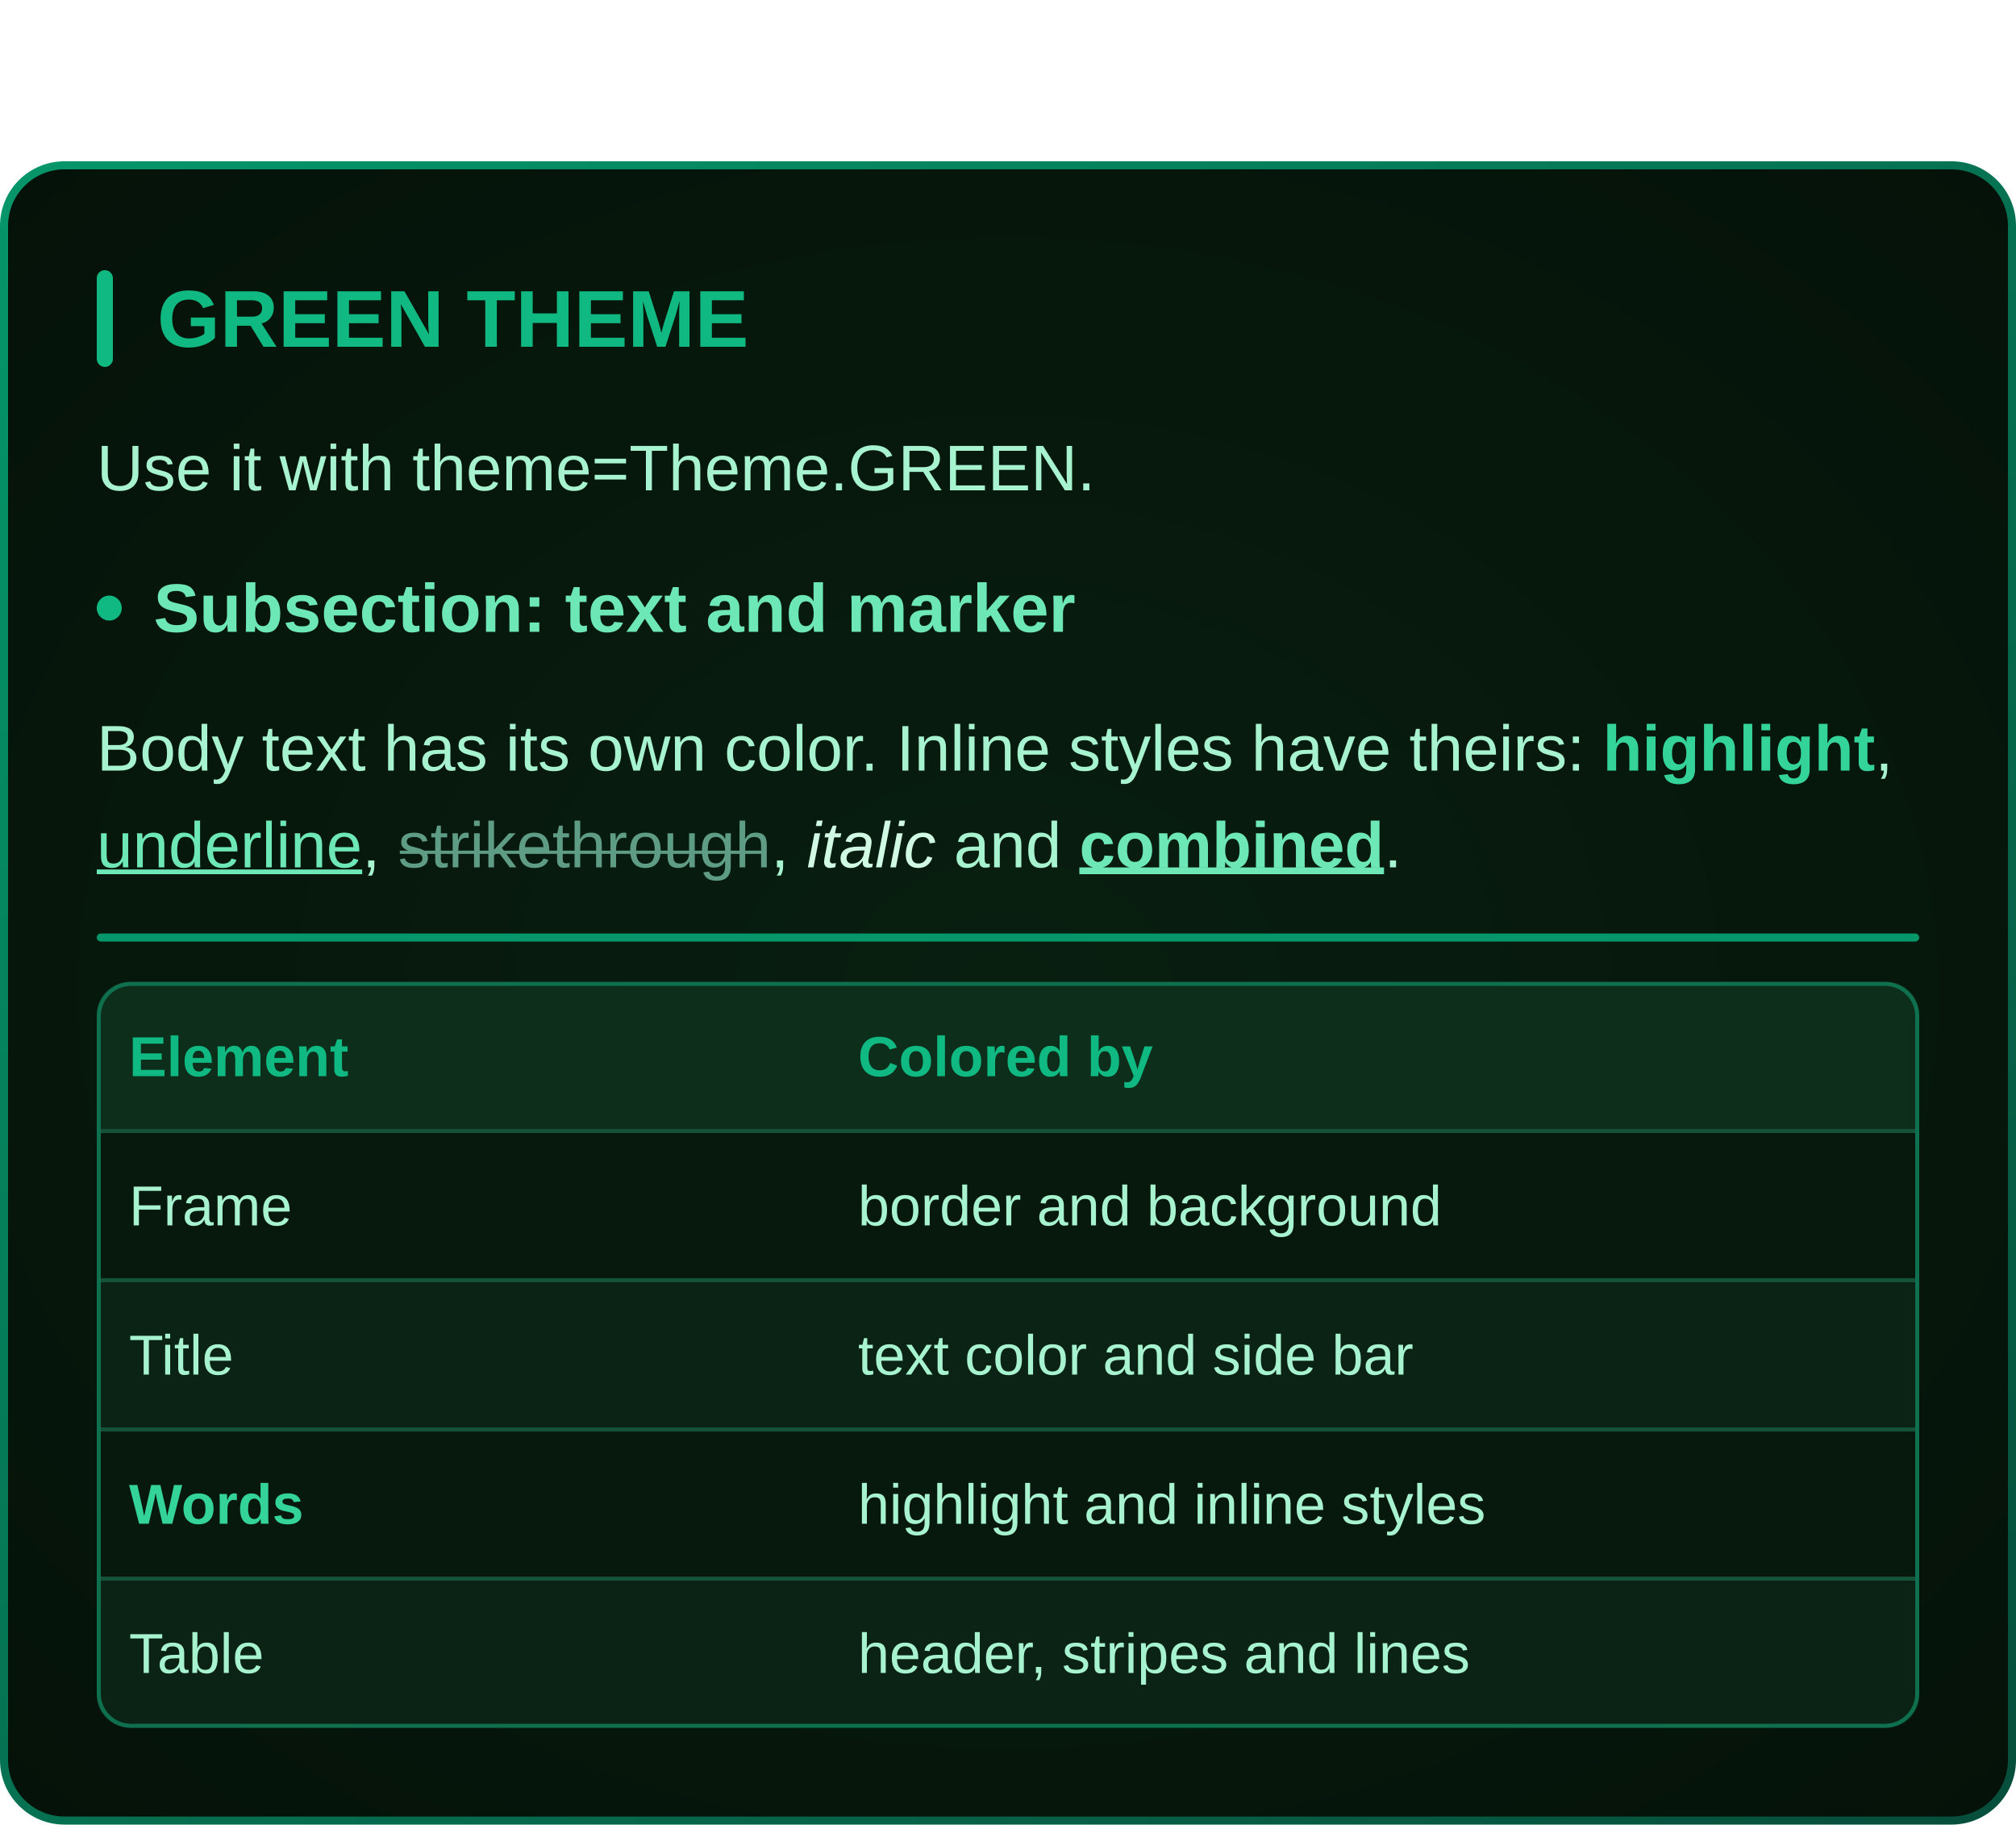
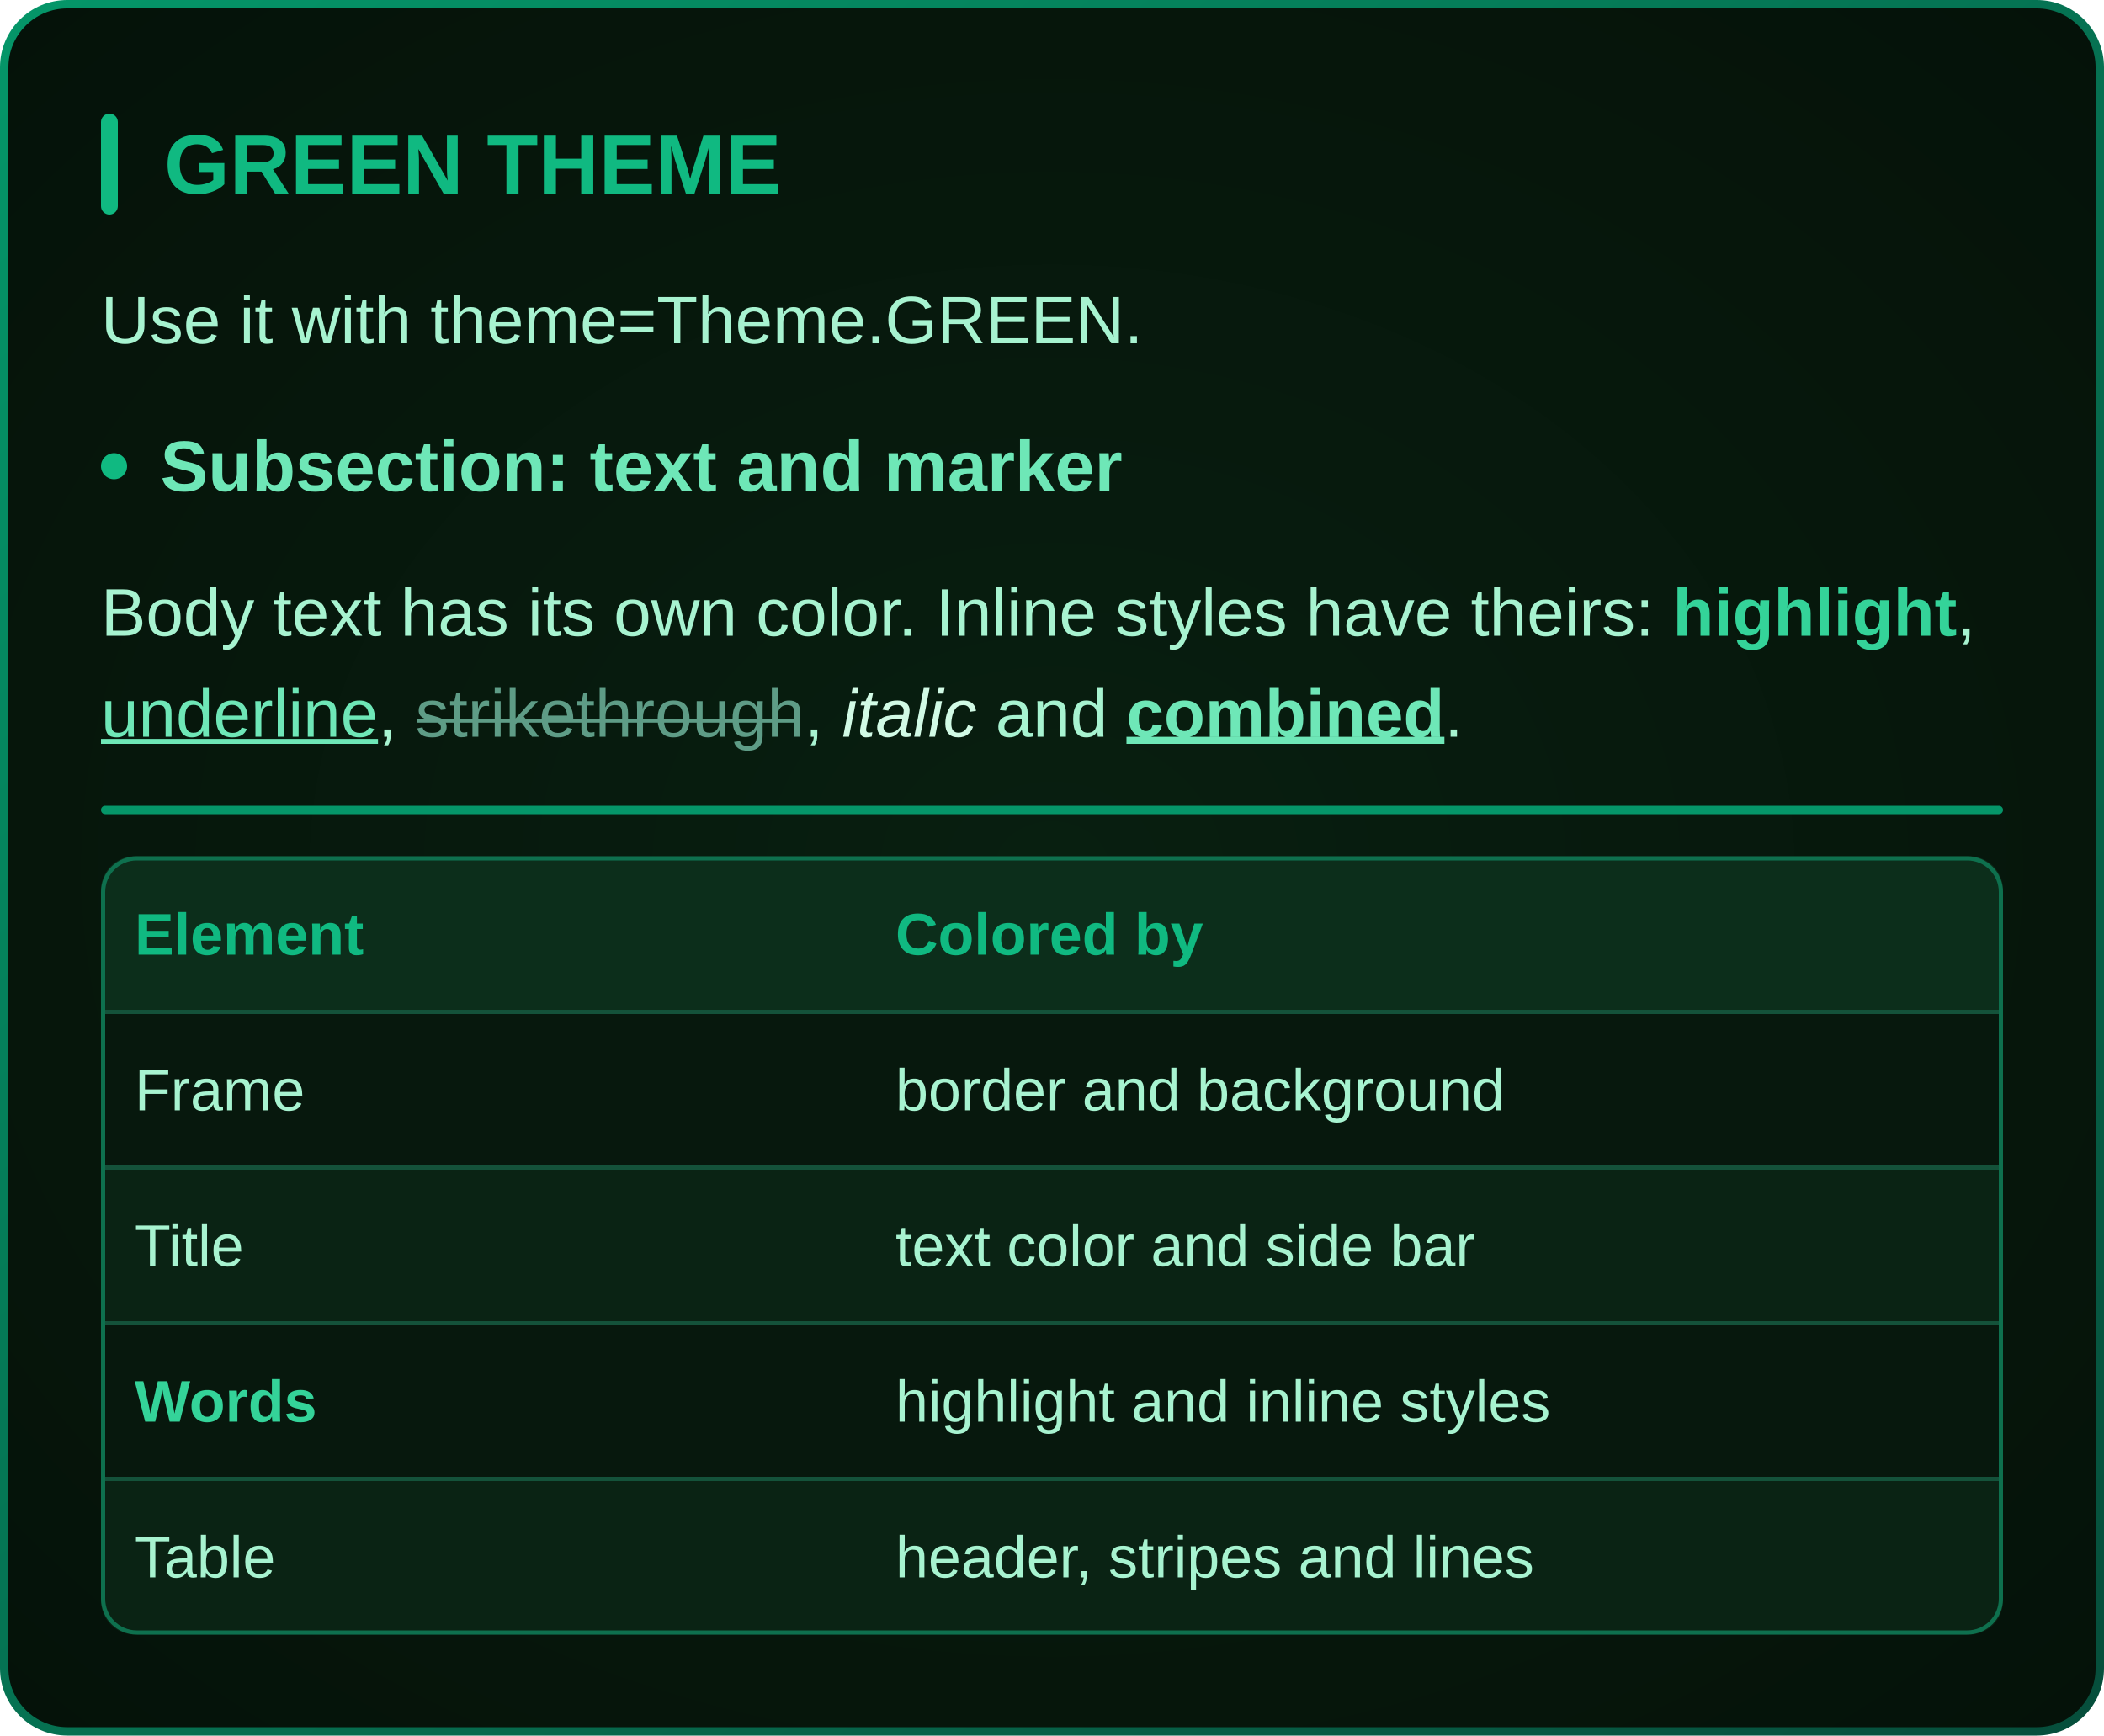
- <svg xmlns="http://www.w3.org/2000/svg" width="500" height="452.5" viewBox="0 0 500 452.5">
+ <svg xmlns="http://www.w3.org/2000/svg" width="500" height="412.5" viewBox="0 0 500 412.5">
  <style>
@keyframes drop-dc5e0af1 {
0% { opacity: 0; transform: translate(0px, -40px) scale(1); } 100% { opacity: 1; transform: translate(0px, 0px) scale(1); }
}
.drop-dc5e0af1 {
  animation: drop-dc5e0af1 0.8s cubic-bezier(0.22, 1, 0.36, 1) 0s 1 both;
  transform-box: fill-box;
  transform-origin: center;
}
@media (prefers-reduced-motion: reduce) {
  .drop-dc5e0af1 { animation: none; }
}
</style>
-   <g transform="translate(0 40)">
+   <g transform="translate(0 0)">
    <g class="drop-dc5e0af1">
      <defs>
        <radialGradient id="background" cx="0.5" cy="0.5" r="0.7">
          <stop offset="0" stop-color="#081F10" />
          <stop offset="1" stop-color="#051209" />
        </radialGradient>
        <linearGradient id="border" x1="0" y1="0" x2="1" y2="1">
          <stop offset="0" stop-color="#059669" />
          <stop offset="1" stop-color="#064E3B" />
        </linearGradient>
      </defs>
      <rect x="1" y="1" width="498" height="410.5" rx="15" fill="url(#background)" stroke="none" stroke-width="2" />
      <rect x="1" y="1" width="498" height="410.5" rx="15" fill="none" stroke="url(#border)" stroke-width="2" />
      <g font-family="Arial, Helvetica, sans-serif">
        <rect x="24.0" y="27.0" width="4" height="24.0" rx="2" fill="#10B981" />
        <text x="39.0" y="46.0" font-size="20" fill="#10B981" font-weight="700">GREEN THEME</text>
        <text x="24.0" y="81.6" font-size="16" fill="#A7F3D0">Use it with theme=Theme.GREEN.</text>
        <circle cx="27.1" cy="110.8" r="3.1" fill="#10B981" />
        <text x="38.1" y="116.7" font-size="17" fill="#6EE7B7" font-weight="700">Subsection: text and marker</text>
        <text x="24.0" y="151.1" font-size="16" fill="#A7F3D0">Body text has its own color. Inline styles have theirs: <tspan fill="#34D399" font-weight="700">highlight</tspan>,</text>
        <text x="24.0" y="175.1" font-size="16" fill="#A7F3D0">
          <tspan fill="#6EE7B7" text-decoration="underline">underline</tspan>, <tspan fill="#5E9C86" text-decoration="line-through">strikethrough</tspan>, <tspan fill="#D1FAE5" font-style="italic">italic</tspan> and <tspan fill="#6EE7B7" font-weight="700" text-decoration="underline">combined</tspan>.</text>
        <rect x="24.0" y="191.5" width="452.0" height="2" rx="1" fill="#059669" />
        <clipPath id="table-clip-24-204">
          <rect x="24.0" y="203.5" width="452.0" height="185.0" rx="8" />
        </clipPath>
        <g clip-path="url(#table-clip-24-204)">
          <rect x="24.0" y="203.5" width="452.0" height="185.0" fill="#07180D" />
          <rect x="24.0" y="203.5" width="452.0" height="37.0" fill="#0C2E1B" />
          <rect x="24.0" y="277.5" width="452.0" height="37.0" fill="#0A2314" />
          <rect x="24.0" y="351.5" width="452.0" height="37.0" fill="#0A2314" />
        </g>
        <line x1="24.0" y1="240.5" x2="476.0" y2="240.5" stroke="#14523A" stroke-width="1" />
        <line x1="24.0" y1="277.5" x2="476.0" y2="277.5" stroke="#14523A" stroke-width="1" />
        <line x1="24.0" y1="314.5" x2="476.0" y2="314.5" stroke="#14523A" stroke-width="1" />
        <line x1="24.0" y1="351.5" x2="476.0" y2="351.5" stroke="#14523A" stroke-width="1" />
        <text x="32.0" y="226.9" font-size="14" fill="#10B981" font-weight="700">Element</text>
        <text x="212.8" y="226.9" font-size="14" fill="#10B981" font-weight="700">Colored by</text>
        <text x="32.0" y="263.9" font-size="14" fill="#A7F3D0">Frame</text>
        <text x="212.8" y="263.9" font-size="14" fill="#A7F3D0">border and background</text>
        <text x="32.0" y="300.9" font-size="14" fill="#A7F3D0">Title</text>
        <text x="212.8" y="300.9" font-size="14" fill="#A7F3D0">text color and side bar</text>
        <text x="32.0" y="337.9" font-size="14" fill="#A7F3D0">
          <tspan fill="#34D399" font-weight="700">Words</tspan>
        </text>
        <text x="212.8" y="337.9" font-size="14" fill="#A7F3D0">highlight and inline styles</text>
        <text x="32.0" y="374.9" font-size="14" fill="#A7F3D0">Table</text>
        <text x="212.8" y="374.9" font-size="14" fill="#A7F3D0">header, stripes and lines</text>
        <rect x="24.5" y="204.0" width="451.0" height="184.0" rx="8" fill="none" stroke="#0E704E" stroke-width="1" />
      </g>
    </g>
  </g>
</svg>
